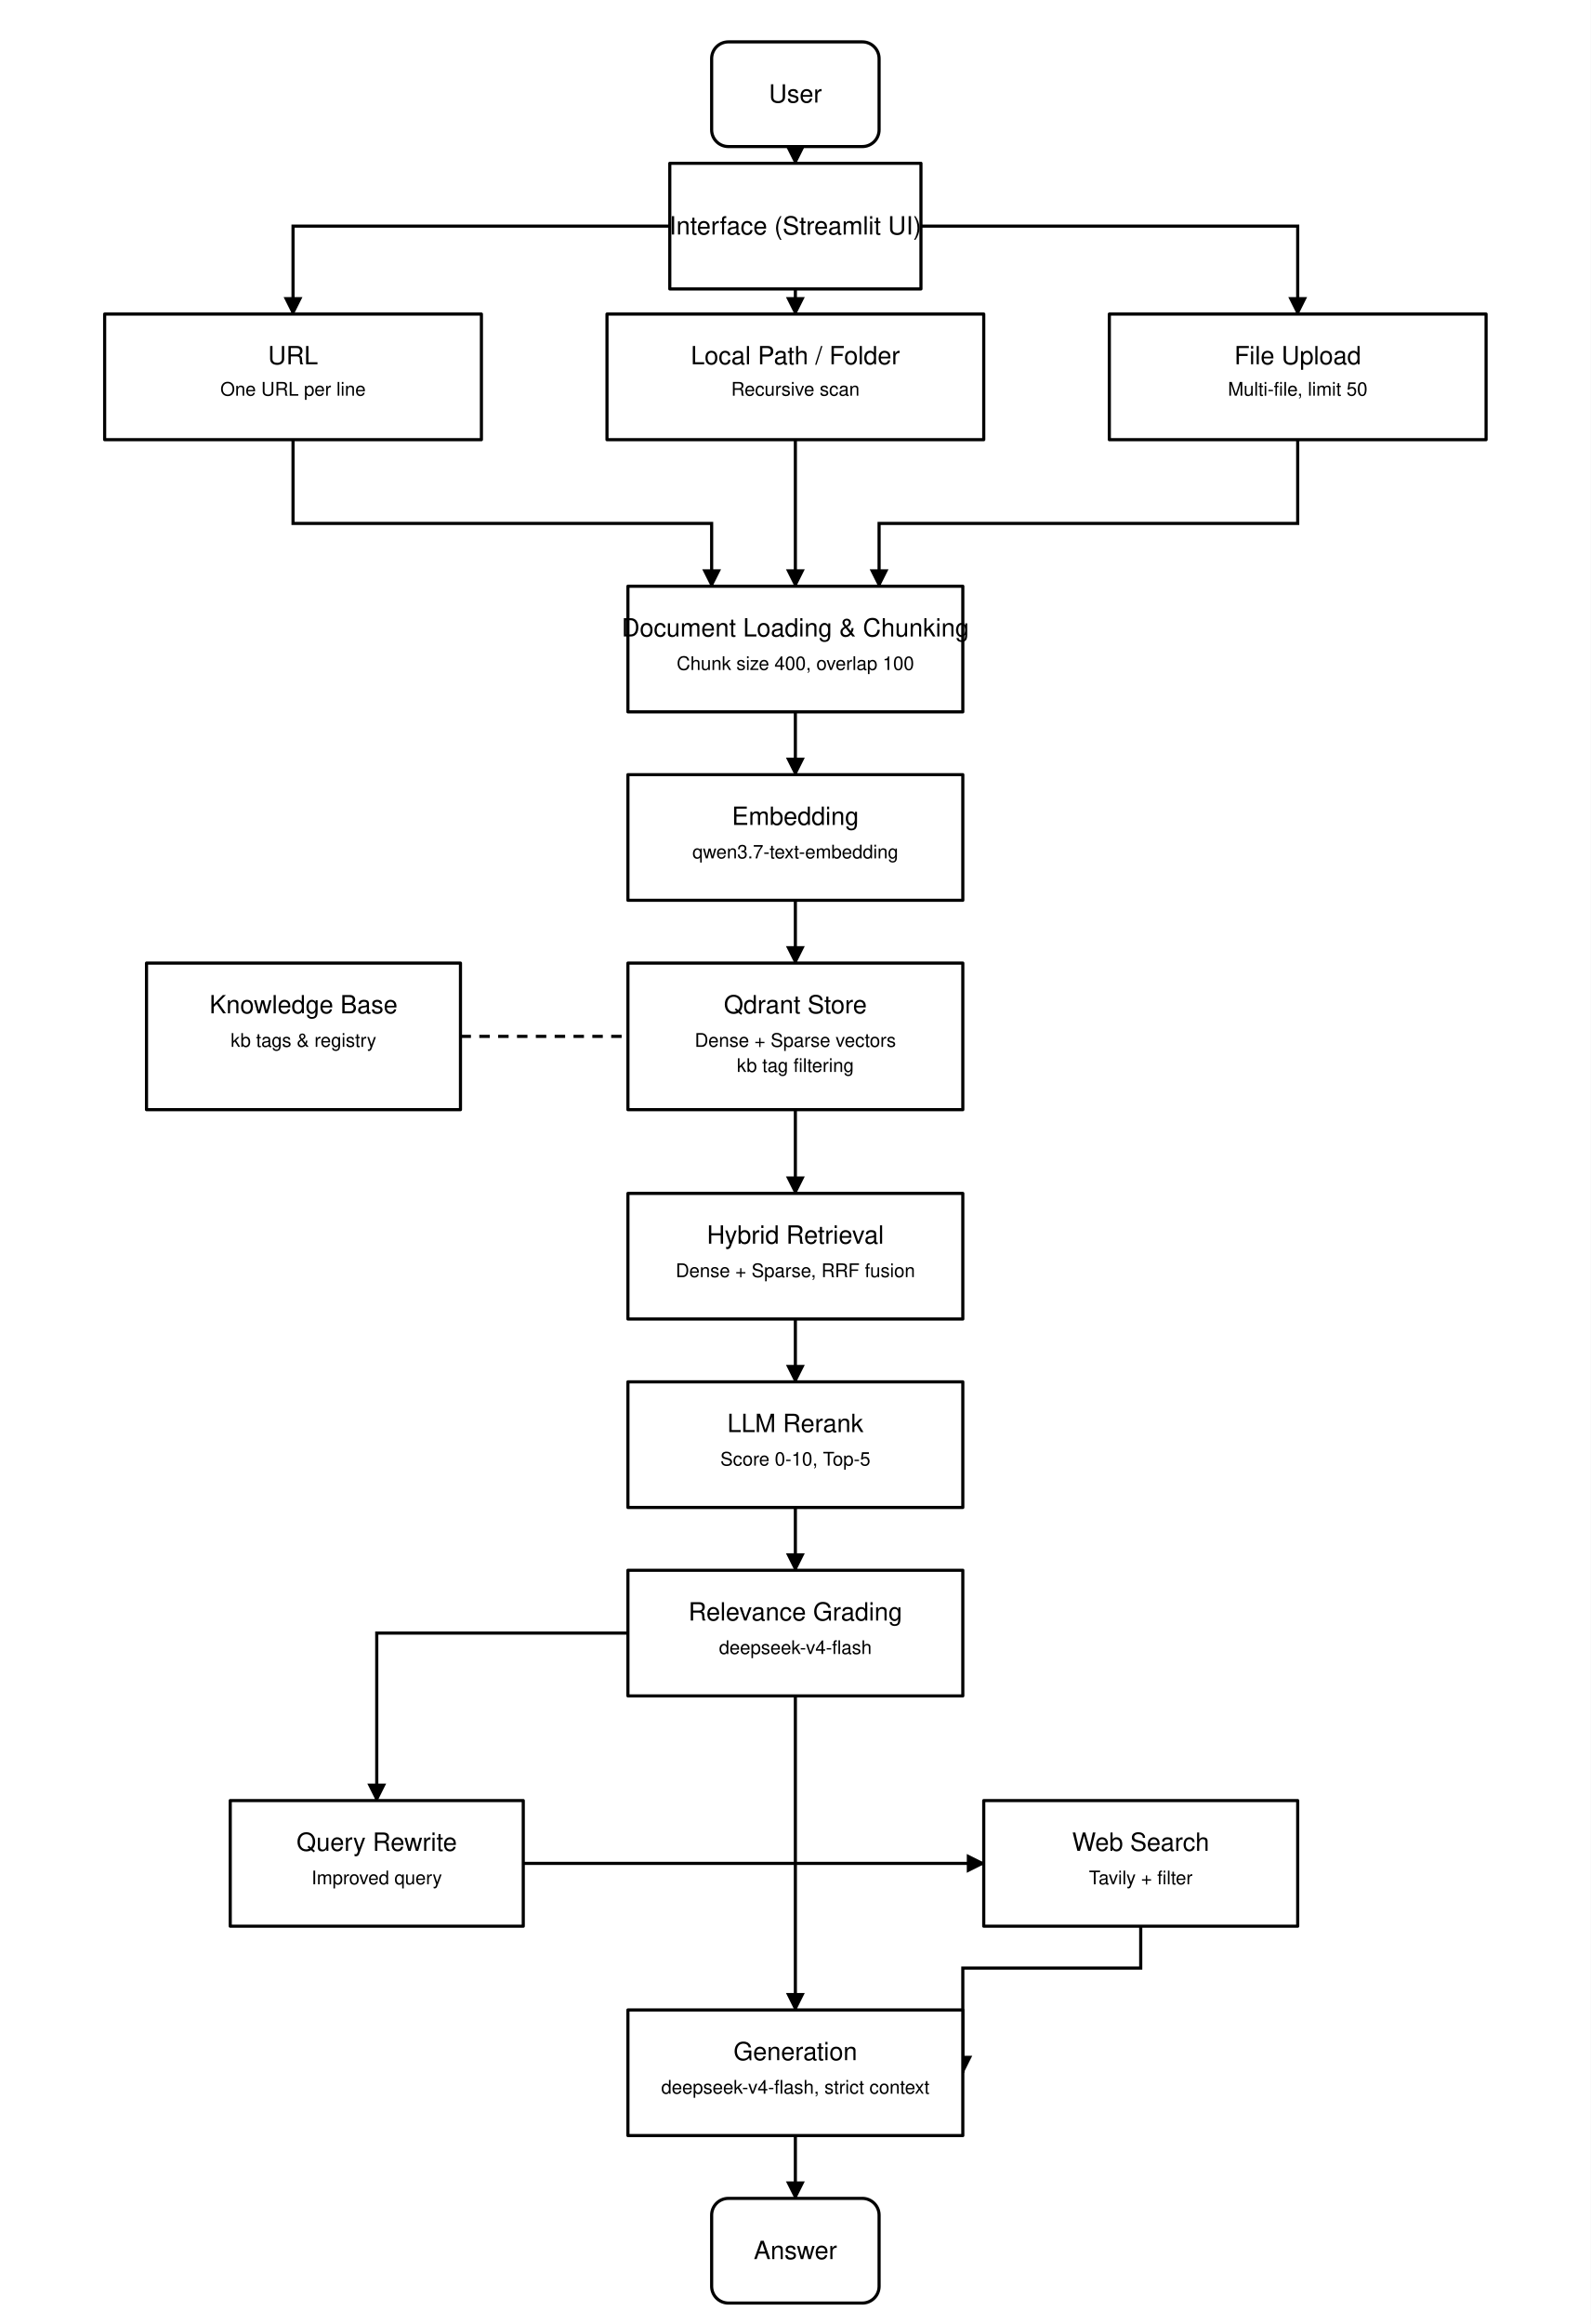
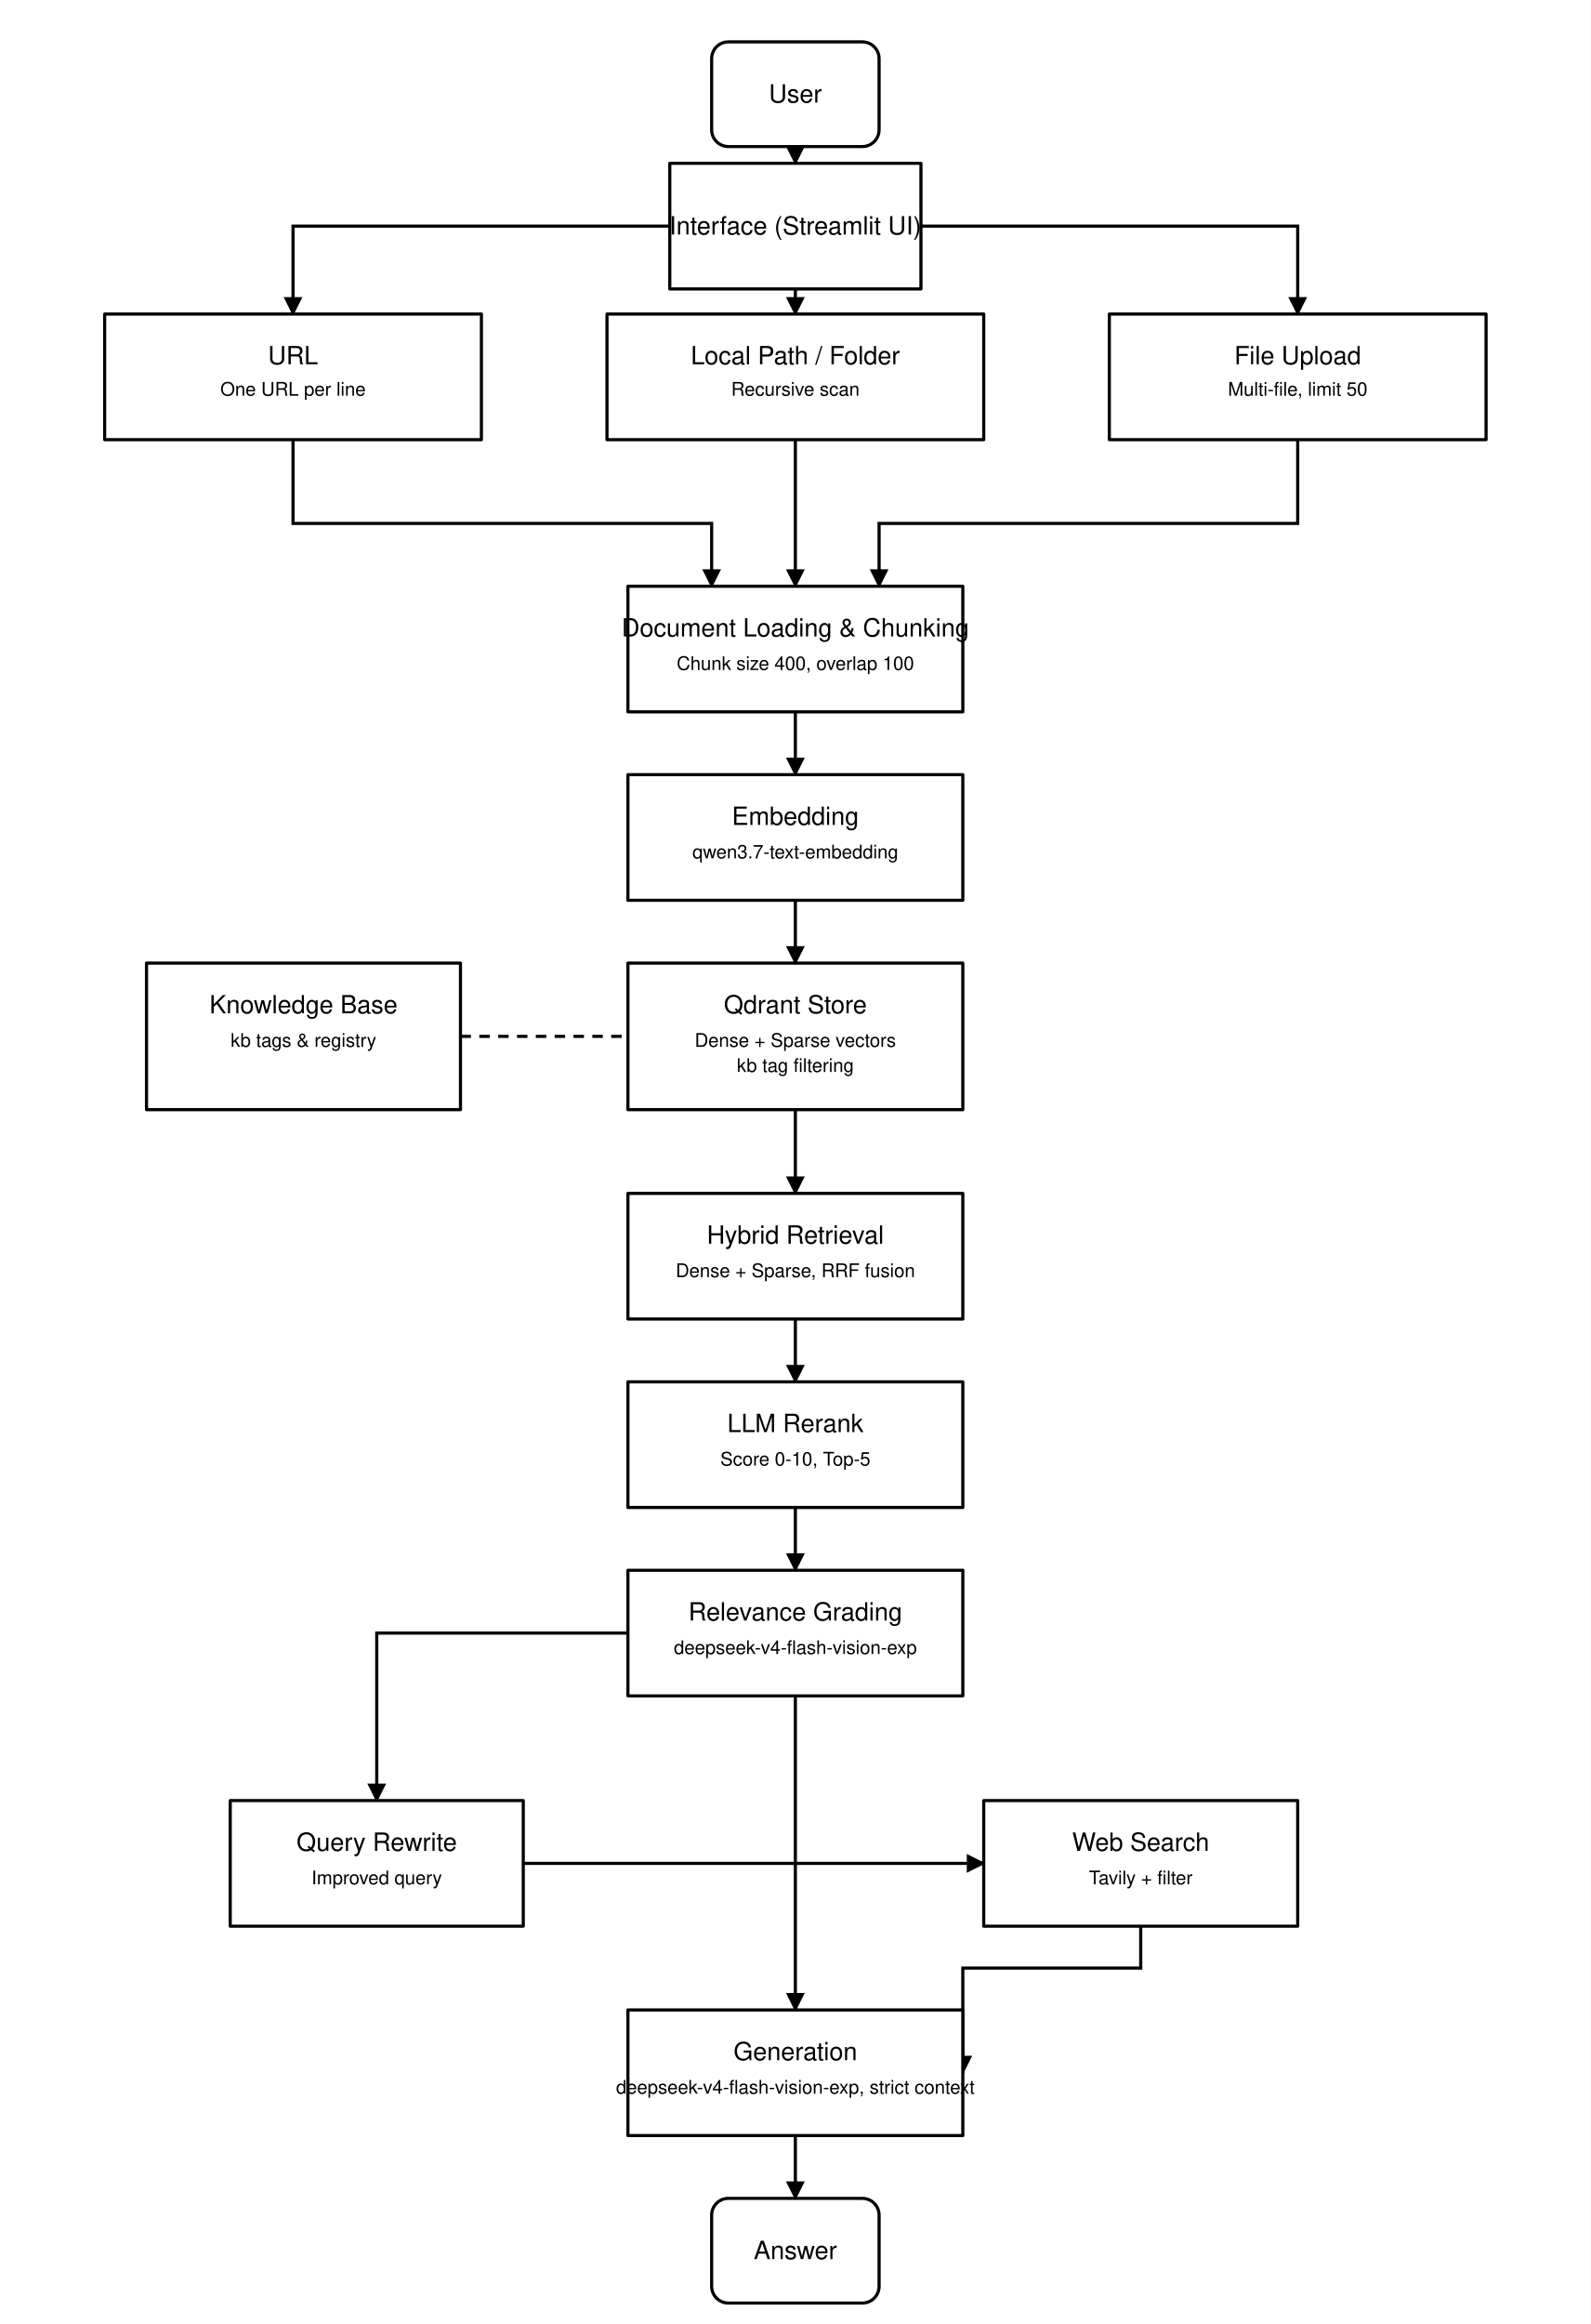
<svg xmlns="http://www.w3.org/2000/svg" width="760" height="1110" viewBox="0 0 760 1110" font-family="Helvetica, Arial, sans-serif">
  <defs>
    <marker id="arrow" viewBox="0 0 10 10" refX="9" refY="5" markerWidth="6" markerHeight="6" orient="auto-start-reverse">
      <path d="M 0 0 L 10 5 L 0 10 z" fill="#000000" />
    </marker>
  </defs>
  <rect width="760" height="1110" fill="#ffffff" />
  <g fill="none" stroke="#000000" stroke-width="1.5" marker-end="url(#arrow)">
    <path d="M 380 70 L 380 78" />
    <path d="M 320 108 L 140 108 L 140 150" />
    <path d="M 380 138 L 380 150" />
    <path d="M 440 108 L 620 108 L 620 150" />
    <path d="M 140 210 L 140 250 L 340 250 L 340 280" />
    <path d="M 380 210 L 380 280" />
    <path d="M 620 210 L 620 250 L 420 250 L 420 280" />
    <path d="M 380 340 L 380 370" />
    <path d="M 380 430 L 380 460" />
    <path d="M 380 530 L 380 570" />
    <path d="M 380 630 L 380 660" />
    <path d="M 380 720 L 380 750" />
    <path d="M 300 780 L 180 780 L 180 860" />
    <path d="M 380 810 L 380 960" />
    <path d="M 250 890 L 470 890" />
    <path d="M 545 920 L 545 940 L 460 940 L 460 990" />
    <path d="M 380 1020 L 380 1050" />
  </g>
  <path d="M 220 495 L 300 495" fill="none" stroke="#000000" stroke-width="1.5" stroke-dasharray="5,4" />
  <g stroke="#000000" stroke-width="1.5" fill="#ffffff" stroke-linejoin="round">
    <rect x="340" y="20" width="80" height="50" rx="8" />
    <rect x="320" y="78" width="120" height="60" />
    <rect x="50" y="150" width="180" height="60" />
    <rect x="290" y="150" width="180" height="60" />
    <rect x="530" y="150" width="180" height="60" />
    <rect x="300" y="280" width="160" height="60" />
    <rect x="300" y="370" width="160" height="60" />
    <rect x="300" y="460" width="160" height="70" />
    <rect x="70" y="460" width="150" height="70" />
    <rect x="300" y="570" width="160" height="60" />
    <rect x="300" y="660" width="160" height="60" />
    <rect x="300" y="750" width="160" height="60" />
    <rect x="110" y="860" width="140" height="60" />
    <rect x="470" y="860" width="150" height="60" />
    <rect x="300" y="960" width="160" height="60" />
    <rect x="340" y="1050" width="80" height="50" rx="8" />
  </g>
  <g fill="#000000" text-anchor="middle">
    <text x="380" y="49" font-size="12">User</text>
    <text x="380" y="112" font-size="12">Interface (Streamlit UI)</text>
    <text x="140" y="174" font-size="12">URL</text>
    <text x="140" y="189" font-size="9">One URL per line</text>
    <text x="380" y="174" font-size="12">Local Path / Folder</text>
    <text x="380" y="189" font-size="9">Recursive scan</text>
    <text x="620" y="174" font-size="12">File Upload</text>
    <text x="620" y="189" font-size="9">Multi-file, limit 50</text>
    <text x="380" y="304" font-size="12">Document Loading &amp; Chunking</text>
    <text x="380" y="320" font-size="9">Chunk size 400, overlap 100</text>
    <text x="380" y="394" font-size="12">Embedding</text>
    <text x="380" y="410" font-size="9">qwen3.7-text-embedding</text>
    <text x="380" y="484" font-size="12">Qdrant Store</text>
    <text x="380" y="500" font-size="9">Dense + Sparse vectors</text>
    <text x="380" y="512" font-size="9">kb tag filtering</text>
    <text x="145" y="484" font-size="12">Knowledge Base</text>
    <text x="145" y="500" font-size="9">kb tags &amp; registry</text>
    <text x="380" y="594" font-size="12">Hybrid Retrieval</text>
    <text x="380" y="610" font-size="9">Dense + Sparse, RRF fusion</text>
    <text x="380" y="684" font-size="12">LLM Rerank</text>
    <text x="380" y="700" font-size="9">Score 0-10, Top-5</text>
    <text x="380" y="774" font-size="12">Relevance Grading</text>
-     <text x="380" y="790" font-size="9">deepseek-v4-flash</text>
+     <text x="380" y="790" font-size="9">deepseek-v4-flash-vision-exp</text>
    <text x="180" y="884" font-size="12">Query Rewrite</text>
    <text x="180" y="900" font-size="9">Improved query</text>
    <text x="545" y="884" font-size="12">Web Search</text>
    <text x="545" y="900" font-size="9">Tavily + filter</text>
    <text x="380" y="984" font-size="12">Generation</text>
-     <text x="380" y="1000" font-size="9">deepseek-v4-flash, strict context</text>
+     <text x="380" y="1000" font-size="9">deepseek-v4-flash-vision-exp, strict context</text>
    <text x="380" y="1079" font-size="12">Answer</text>
  </g>
</svg>
